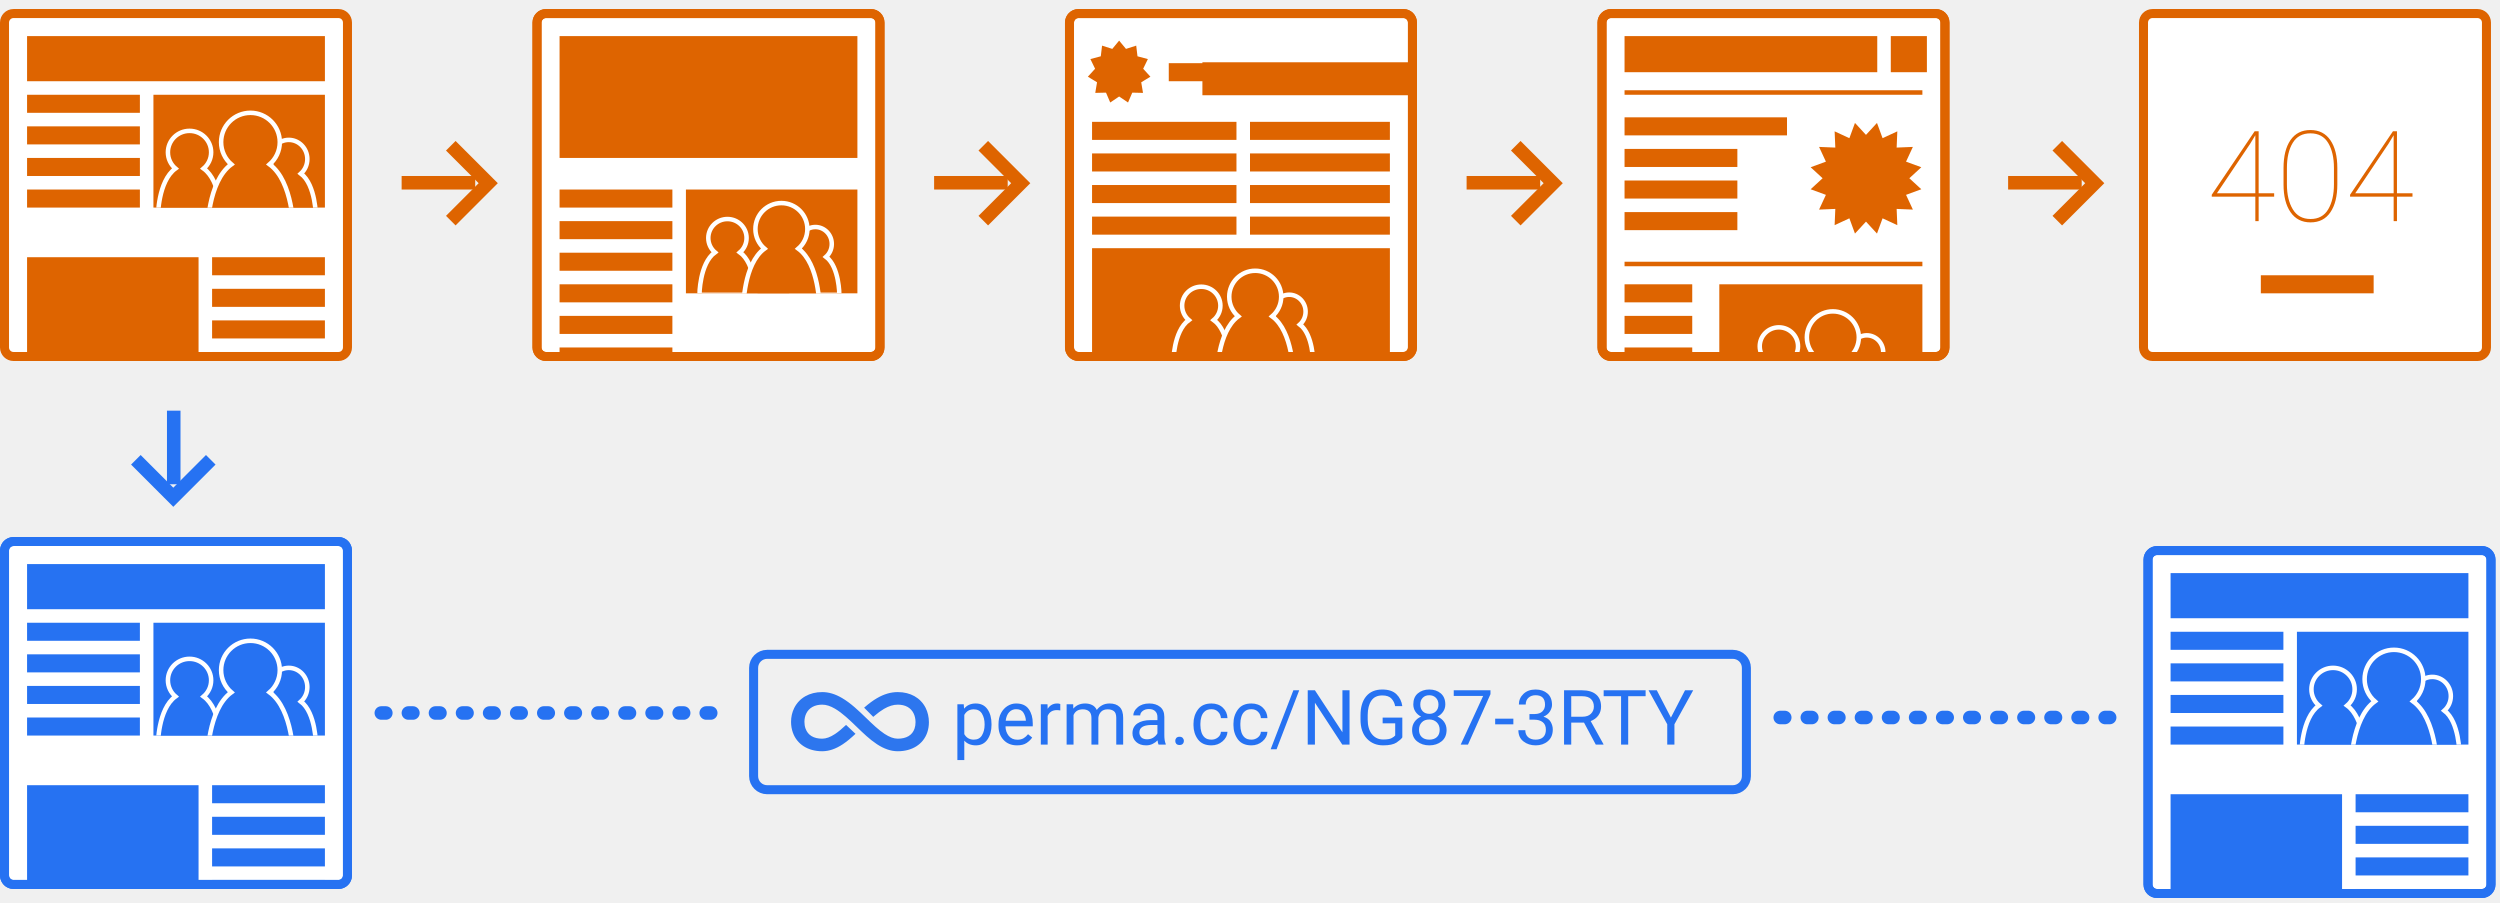
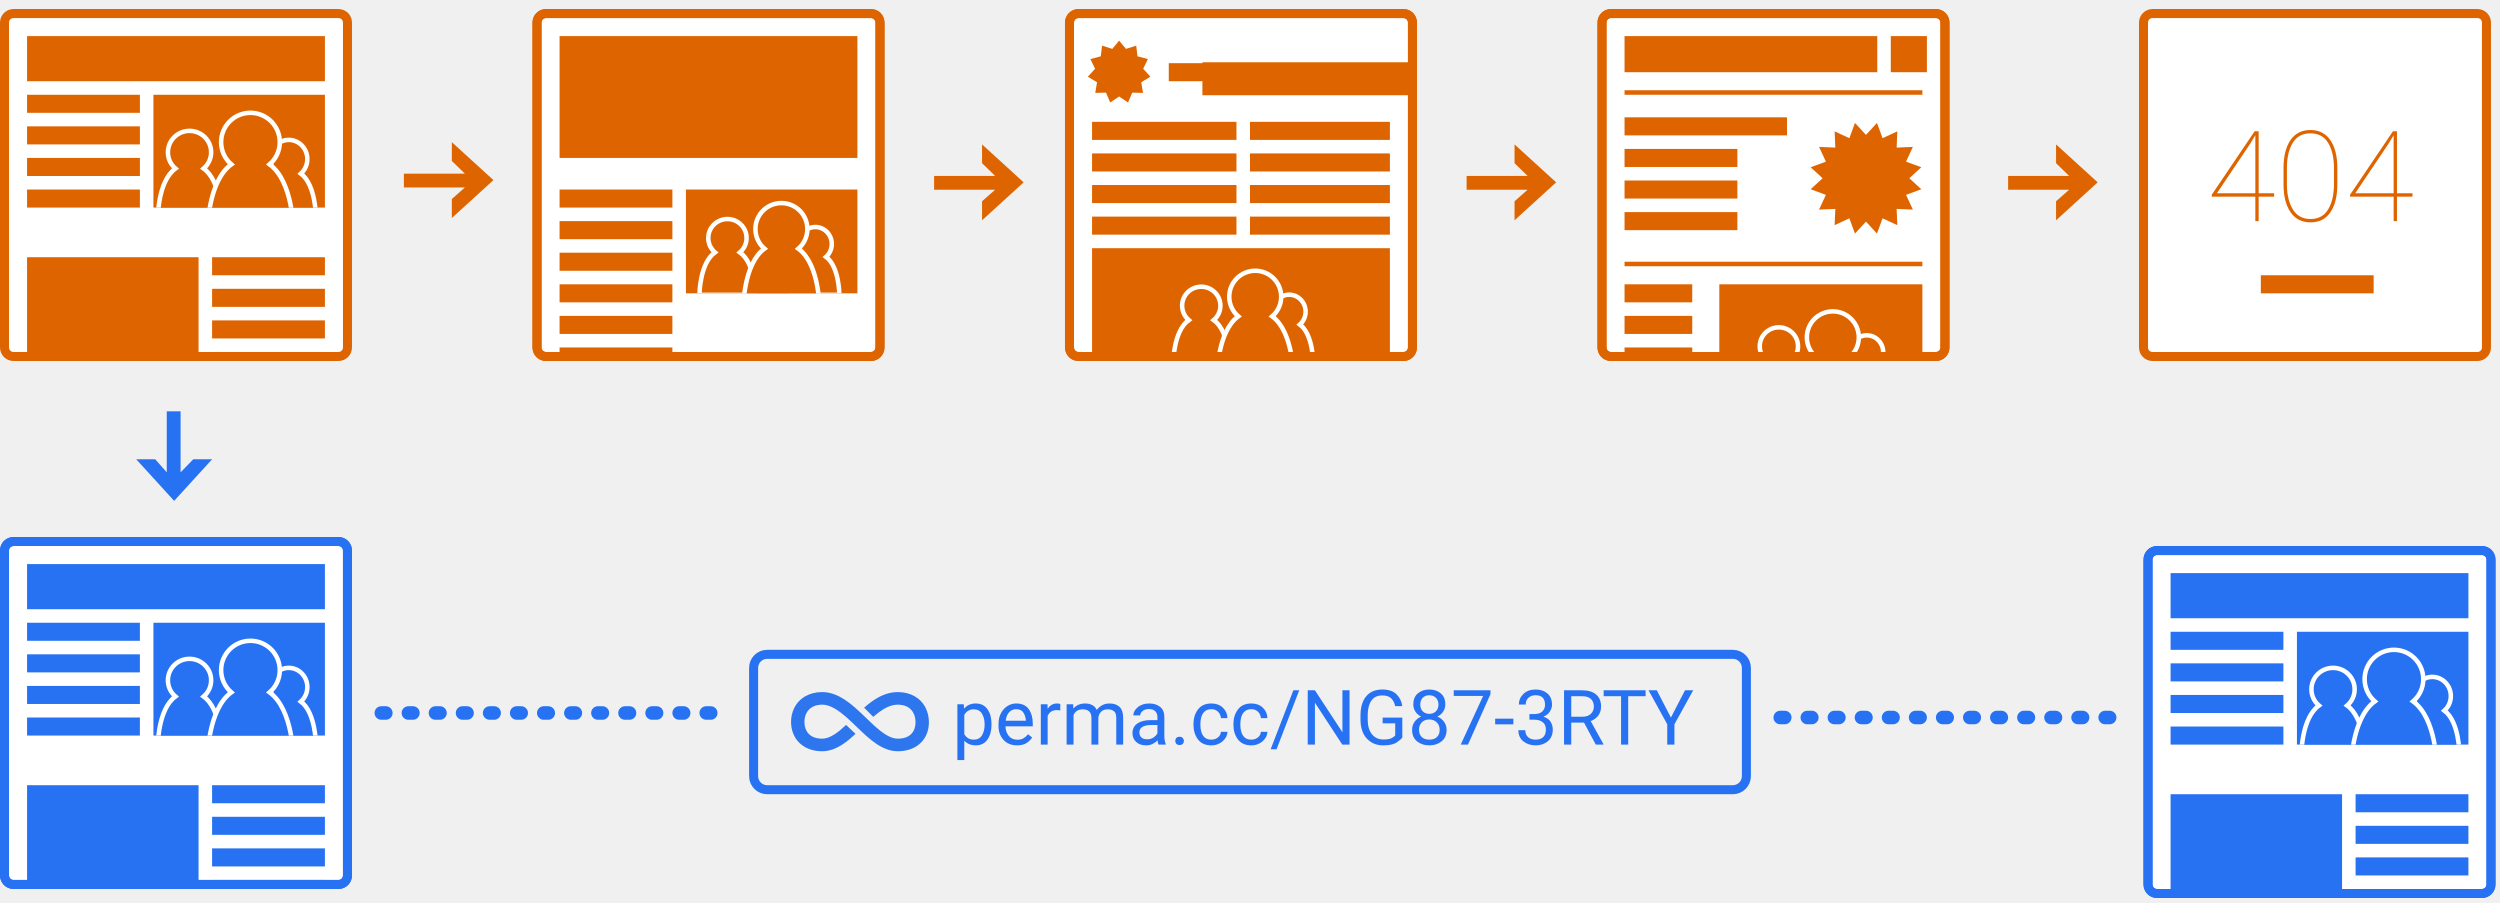
- <svg xmlns="http://www.w3.org/2000/svg" xmlns:xlink="http://www.w3.org/1999/xlink" width="554px" height="200px" viewBox="0 0 554 200" version="1.1" preserveAspectRatio="xMidYMid meet">
+ <svg xmlns="http://www.w3.org/2000/svg" xmlns:xlink="http://www.w3.org/1999/xlink" width="554px" height="200px" viewBox="0 0 554 200" version="1.1">
  <defs>
    <rect id="path-1" x="0" y="0" width="76" height="76" rx="2" />
    <rect id="path-3" x="33" y="18" width="38" height="25" />
    <rect id="path-5" x="0" y="0" width="76" height="76" rx="2" />
    <rect id="path-7" x="33" y="18" width="38" height="25" />
    <rect id="path-9" x="0" y="0" width="76" height="76" rx="2" />
    <rect id="path-11" x="0" y="0" width="76" height="76" rx="2" />
    <rect id="path-13" x="33" y="18" width="38" height="25" />
    <rect id="path-15" x="0" y="0" width="76" height="76" rx="2" />
    <rect id="path-17" x="0" y="0" width="76" height="76" rx="2" />
    <rect id="path-19" x="0" y="0" width="76" height="76" rx="2" />
    <rect id="path-21" x="0" y="0" width="38" height="23" />
    <rect id="path-23" x="0" y="0" width="76" height="76" rx="2" />
    <rect id="path-25" x="0" y="0" width="76" height="76" rx="2" />
    <rect id="path-27" x="0" y="0" width="76" height="76" rx="2" />
    <rect id="path-29" x="0" y="0" width="76" height="76" rx="2" />
    <rect id="path-31" x="0" y="0" width="76" height="76" rx="2" />
  </defs>
  <g id="Page-1" stroke="none" stroke-width="1" fill="none" fill-rule="evenodd">
    <g id="websites-change">
      <g id="Group" transform="translate(1, 3)">
        <mask id="mask-2" fill="white">
          <use xlink:href="#path-1" />
        </mask>
        <use id="Mask" stroke="#DE6400" stroke-width="2" fill="#FFFFFF" xlink:href="#path-1" />
        <rect id="Rectangle-323" fill="#DE6400" mask="url(#mask-2)" x="5" y="5" width="66" height="10" />
        <rect id="Rectangle-323-Copy-6" fill="#DE6400" mask="url(#mask-2)" x="5" y="54" width="38" height="33" />
        <g mask="url(#mask-2)" fill="#DE6400">
          <g transform="translate(5, 18)">
            <rect id="Rectangle-323-Copy-2" x="0" y="0" width="25" height="4" />
            <rect id="Rectangle-323-Copy-3" x="0" y="7" width="25" height="4" />
            <rect id="Rectangle-323-Copy-4" x="0" y="14" width="25" height="4" />
            <rect id="Rectangle-323-Copy-5" x="0" y="21" width="25" height="4" />
          </g>
        </g>
        <path d="M5.5,48.5 L70.5,48.5" id="Line" stroke="#DE6400" stroke-linecap="square" mask="url(#mask-2)" />
        <g id="Group-Copy-2" mask="url(#mask-2)" fill="#DE6400">
          <g transform="translate(46, 54)">
            <rect id="Rectangle-323-Copy-2" x="0" y="0" width="25" height="4" />
            <rect id="Rectangle-323-Copy-3" x="0" y="7" width="25" height="4" />
            <rect id="Rectangle-323-Copy-4" x="0" y="14" width="25" height="4" />
            <rect id="Rectangle-323-Copy-5" x="0" y="21" width="25" height="4" />
          </g>
        </g>
        <mask id="mask-4" fill="white">
          <use xlink:href="#path-3" />
        </mask>
        <use id="Mask" fill="#DE6400" xlink:href="#path-3" />
        <g id="Oval-197-Copy-+-Oval-197-Copy-2-+-Oval-197" mask="url(#mask-4)" stroke="#FFFFFF" fill="#DE6400">
          <g transform="translate(34, 22)">
            <path d="M10.128,12.347 C11.146,11.476 11.789,10.188 11.789,8.75 C11.789,6.127 9.645,4 7,4 C4.355,4 2.211,6.127 2.211,8.75 C2.211,10.188 2.854,11.476 3.872,12.347 C0,15.157 0,23 0,23 L14,23 C14,23 14,15.157 10.128,12.347 Z" id="Oval-197-Copy" />
            <path d="M31.681,13.468 C32.553,12.689 33.105,11.536 33.105,10.25 C33.105,7.903 31.267,6 29,6 C26.733,6 24.895,7.903 24.895,10.25 C24.895,11.536 25.447,12.689 26.319,13.468 C23,15.982 23,23 23,23 L35,23 C35,23 35,15.982 31.681,13.468 Z" id="Oval-197-Copy-2" />
            <path d="M24.745,11.422 C26.126,10.23 27,8.467 27,6.5 C27,2.91 24.09,0 20.5,0 C16.91,0 14,2.91 14,6.5 C14,8.467 14.874,10.23 16.255,11.422 C11,15.267 11,26 11,26 L30,26 C30,26 30,15.267 24.745,11.422 Z" id="Oval-197" />
          </g>
        </g>
      </g>
      <g id="Group-Copy-10" transform="translate(1, 120)">
        <mask id="mask-6" fill="white">
          <use xlink:href="#path-5" />
        </mask>
        <use id="Mask" stroke="#2672F2" stroke-width="2" fill="#FFFFFF" xlink:href="#path-5" />
        <rect id="Rectangle-323" fill="#2672F2" mask="url(#mask-6)" x="5" y="5" width="66" height="10" />
        <rect id="Rectangle-323-Copy-6" fill="#2672F2" mask="url(#mask-6)" x="5" y="54" width="38" height="33" />
        <g id="Group" mask="url(#mask-6)" fill="#2672F2">
          <g transform="translate(5, 18)">
            <rect id="Rectangle-323-Copy-2" x="0" y="0" width="25" height="4" />
            <rect id="Rectangle-323-Copy-3" x="0" y="7" width="25" height="4" />
            <rect id="Rectangle-323-Copy-4" x="0" y="14" width="25" height="4" />
            <rect id="Rectangle-323-Copy-5" x="0" y="21" width="25" height="4" />
          </g>
        </g>
        <path d="M5.5,48.5 L70.5,48.5" id="Line" stroke="#2672F2" stroke-linecap="square" mask="url(#mask-6)" />
        <g id="Group-Copy-2" mask="url(#mask-6)" fill="#2672F2">
          <g transform="translate(46, 54)">
            <rect id="Rectangle-323-Copy-2" x="0" y="0" width="25" height="4" />
            <rect id="Rectangle-323-Copy-3" x="0" y="7" width="25" height="4" />
            <rect id="Rectangle-323-Copy-4" x="0" y="14" width="25" height="4" />
            <rect id="Rectangle-323-Copy-5" x="0" y="21" width="25" height="4" />
          </g>
        </g>
        <mask id="mask-8" fill="white">
          <use xlink:href="#path-7" />
        </mask>
        <use id="Mask" fill="#2672F2" xlink:href="#path-7" />
        <g id="Oval-197-Copy-+-Oval-197-Copy-2-+-Oval-197" mask="url(#mask-8)" stroke="#FFFFFF" fill="#2672F2">
          <g transform="translate(34, 22)">
            <path d="M10.128,12.347 C11.146,11.476 11.789,10.188 11.789,8.75 C11.789,6.127 9.645,4 7,4 C4.355,4 2.211,6.127 2.211,8.75 C2.211,10.188 2.854,11.476 3.872,12.347 C0,15.157 0,23 0,23 L14,23 C14,23 14,15.157 10.128,12.347 Z" id="Oval-197-Copy" />
            <path d="M31.681,13.468 C32.553,12.689 33.105,11.536 33.105,10.25 C33.105,7.903 31.267,6 29,6 C26.733,6 24.895,7.903 24.895,10.25 C24.895,11.536 25.447,12.689 26.319,13.468 C23,15.982 23,23 23,23 L35,23 C35,23 35,15.982 31.681,13.468 Z" id="Oval-197-Copy-2" />
            <path d="M24.745,11.422 C26.126,10.23 27,8.467 27,6.5 C27,2.91 24.09,0 20.5,0 C16.91,0 14,2.91 14,6.5 C14,8.467 14.874,10.23 16.255,11.422 C11,15.267 11,26 11,26 L30,26 C30,26 30,15.267 24.745,11.422 Z" id="Oval-197" />
          </g>
        </g>
        <mask id="mask-10" fill="white">
          <use xlink:href="#path-9" />
        </mask>
        <use id="Mask-Copy-2" stroke="#2672F2" stroke-width="2" xlink:href="#path-9" />
      </g>
      <g id="Group-Copy-11" transform="translate(476, 122)">
        <mask id="mask-12" fill="white">
          <use xlink:href="#path-11" />
        </mask>
        <use id="Mask" stroke="#2672F2" stroke-width="2" fill="#FFFFFF" xlink:href="#path-11" />
        <rect id="Rectangle-323" fill="#2672F2" mask="url(#mask-12)" x="5" y="5" width="66" height="10" />
        <rect id="Rectangle-323-Copy-6" fill="#2672F2" mask="url(#mask-12)" x="5" y="54" width="38" height="33" />
        <g id="Group" mask="url(#mask-12)" fill="#2672F2">
          <g transform="translate(5, 18)">
            <rect id="Rectangle-323-Copy-2" x="0" y="0" width="25" height="4" />
            <rect id="Rectangle-323-Copy-3" x="0" y="7" width="25" height="4" />
            <rect id="Rectangle-323-Copy-4" x="0" y="14" width="25" height="4" />
            <rect id="Rectangle-323-Copy-5" x="0" y="21" width="25" height="4" />
          </g>
        </g>
        <path d="M5.5,48.5 L70.5,48.5" id="Line" stroke="#2672F2" stroke-linecap="square" mask="url(#mask-12)" />
        <g id="Group-Copy-2" mask="url(#mask-12)" fill="#2672F2">
          <g transform="translate(46, 54)">
            <rect id="Rectangle-323-Copy-2" x="0" y="0" width="25" height="4" />
            <rect id="Rectangle-323-Copy-3" x="0" y="7" width="25" height="4" />
            <rect id="Rectangle-323-Copy-4" x="0" y="14" width="25" height="4" />
            <rect id="Rectangle-323-Copy-5" x="0" y="21" width="25" height="4" />
          </g>
        </g>
        <mask id="mask-14" fill="white">
          <use xlink:href="#path-13" />
        </mask>
        <use id="Mask" fill="#2672F2" xlink:href="#path-13" />
        <g id="Oval-197-Copy-+-Oval-197-Copy-2-+-Oval-197" mask="url(#mask-14)" stroke="#FFFFFF" fill="#2672F2">
          <g transform="translate(34, 22)">
            <path d="M10.128,12.347 C11.146,11.476 11.789,10.188 11.789,8.75 C11.789,6.127 9.645,4 7,4 C4.355,4 2.211,6.127 2.211,8.75 C2.211,10.188 2.854,11.476 3.872,12.347 C0,15.157 0,23 0,23 L14,23 C14,23 14,15.157 10.128,12.347 Z" id="Oval-197-Copy" />
            <path d="M31.681,13.468 C32.553,12.689 33.105,11.536 33.105,10.25 C33.105,7.903 31.267,6 29,6 C26.733,6 24.895,7.903 24.895,10.25 C24.895,11.536 25.447,12.689 26.319,13.468 C23,15.982 23,23 23,23 L35,23 C35,23 35,15.982 31.681,13.468 Z" id="Oval-197-Copy-2" />
            <path d="M24.745,11.422 C26.126,10.23 27,8.467 27,6.5 C27,2.91 24.09,0 20.5,0 C16.91,0 14,2.91 14,6.5 C14,8.467 14.874,10.23 16.255,11.422 C11,15.267 11,26 11,26 L30,26 C30,26 30,15.267 24.745,11.422 Z" id="Oval-197" />
          </g>
        </g>
        <mask id="mask-16" fill="white">
          <use xlink:href="#path-15" />
        </mask>
        <use id="Mask-Copy-2" stroke="#2672F2" stroke-width="2" xlink:href="#path-15" />
      </g>
      <g id="Group-Copy-3" transform="translate(119, 3)">
        <mask id="mask-18" fill="white">
          <use xlink:href="#path-17" />
        </mask>
        <use id="Mask" stroke="#DE6400" stroke-width="2" fill="#FFFFFF" xlink:href="#path-17" />
        <rect id="Rectangle-323" fill="#DE6400" mask="url(#mask-18)" x="5" y="5" width="66" height="27" />
        <mask id="mask-20" fill="white">
          <use xlink:href="#path-19" />
        </mask>
        <use id="Mask-Copy" stroke="#DE6400" stroke-width="2" xlink:href="#path-19" />
        <g id="dudes" mask="url(#mask-20)">
          <g transform="translate(33, 39)">
            <mask id="mask-22" fill="white">
              <use xlink:href="#path-21" />
            </mask>
            <use id="Mask" stroke="none" fill="#DE6400" fill-rule="evenodd" xlink:href="#path-21" />
            <path d="M11.971,13.922 C12.872,13.152 13.442,12.012 13.442,10.74 C13.442,8.42 11.543,6.538 9.2,6.538 C6.857,6.538 4.958,8.42 4.958,10.74 C4.958,12.012 5.528,13.152 6.429,13.922 C3,16.408 3,23.346 3,23.346 L15.4,23.346 C15.4,23.346 15.4,16.408 11.971,13.922 Z" id="Oval-197-Copy" stroke="#FFFFFF" stroke-width="1" fill="#DE6400" fill-rule="evenodd" mask="url(#mask-22)" />
            <path d="M31.06,14.914 C31.833,14.225 32.322,13.205 32.322,12.067 C32.322,9.991 30.694,8.308 28.686,8.308 C26.678,8.308 25.05,9.991 25.05,12.067 C25.05,13.205 25.539,14.225 26.311,14.914 C23.371,17.138 23.371,23.346 23.371,23.346 L34,23.346 C34,23.346 34,17.138 31.06,14.914 Z" id="Oval-197-Copy-2" stroke="#FFFFFF" stroke-width="1" fill="#DE6400" fill-rule="evenodd" mask="url(#mask-22)" />
            <path d="M24.917,13.104 C26.14,12.05 26.914,10.49 26.914,8.75 C26.914,5.574 24.337,3 21.157,3 C17.978,3 15.4,5.574 15.4,8.75 C15.4,10.49 16.174,12.05 17.397,13.104 C12.743,16.506 12.743,26 12.743,26 L29.571,26 C29.571,26 29.571,16.506 24.917,13.104 Z" id="Oval-197" stroke="#FFFFFF" stroke-width="1" fill="#DE6400" fill-rule="evenodd" mask="url(#mask-22)" />
          </g>
        </g>
        <g id="Group-+-Group-Copy-2" mask="url(#mask-20)">
          <g transform="translate(5, 39)">
            <g id="Group">
              <rect id="Rectangle-323-Copy-2" fill="#DE6400" x="0" y="0" width="25" height="4" />
              <rect id="Rectangle-323-Copy-3" fill="#DE6400" x="0" y="7" width="25" height="4" />
              <rect id="Rectangle-323-Copy-4" fill="#DE6400" x="0" y="14" width="25" height="4" />
              <rect id="Rectangle-323-Copy-5" fill="#DE6400" x="0" y="21" width="25" height="4" />
            </g>
            <g id="Group-Copy-2" transform="translate(0, 28)">
              <rect id="Rectangle-323-Copy-2" fill="#DE6400" x="0" y="0" width="25" height="4" />
              <rect id="Rectangle-323-Copy-3" fill="#DE6400" x="0" y="7" width="25" height="4" />
              <rect id="Rectangle-323-Copy-4" fill="#DE6400" x="0" y="14" width="25" height="4" />
              <rect id="Rectangle-323-Copy-5" fill="#DE6400" x="0" y="21" width="25" height="4" />
            </g>
          </g>
        </g>
      </g>
      <g id="Group-Copy-4" transform="translate(237, 3)">
        <mask id="mask-24" fill="white">
          <use xlink:href="#path-23" />
        </mask>
        <use id="Mask" stroke="#DE6400" stroke-width="2" fill="#FFFFFF" xlink:href="#path-23" />
        <rect id="Rectangle-323" fill="#DE6400" mask="url(#mask-24)" x="29.453" y="10.8" width="76" height="7.305">
          <g transform="translate(67.4528, 14.4528) rotate(-315) translate(-67.4528, -14.4528) " />
        </rect>
        <rect id="Rectangle-323-Copy" fill="#DE6400" mask="url(#mask-24)" x="5" y="52" width="66" height="44" />
        <g id="Group-Copy-5" mask="url(#mask-24)" fill="#DE6400">
          <g transform="translate(5, 11)">
            <rect id="Rectangle-323-Copy-2" x="0" y="13" width="32" height="4" />
            <rect id="Rectangle-323-Copy-10" x="17" y="0" width="32" height="4" />
            <rect id="Rectangle-323-Copy-3" x="0" y="20" width="32" height="4" />
            <rect id="Rectangle-323-Copy-4" x="0" y="27" width="32" height="4" />
            <rect id="Rectangle-323-Copy-5" x="0" y="34" width="32" height="4" />
          </g>
        </g>
        <g id="Group-Copy-6" mask="url(#mask-24)" fill="#DE6400">
          <g transform="translate(40, 24)">
            <rect id="Rectangle-323-Copy-2" x="0" y="0" width="31" height="4" />
            <rect id="Rectangle-323-Copy-3" x="0" y="7" width="31" height="4" />
            <rect id="Rectangle-323-Copy-4" x="0" y="14" width="31" height="4" />
            <rect id="Rectangle-323-Copy-5" x="0" y="21" width="31" height="4" />
          </g>
        </g>
        <g id="Oval-197-Copy-+-Oval-197-Copy-2-+-Oval-197" mask="url(#mask-24)" stroke="#FFFFFF" fill="#DE6400">
          <g transform="translate(23, 57)">
            <path d="M8.971,10.922 C9.872,10.152 10.442,9.012 10.442,7.74 C10.442,5.42 8.543,3.538 6.2,3.538 C3.857,3.538 1.958,5.42 1.958,7.74 C1.958,9.012 2.528,10.152 3.429,10.922 C0,13.408 0,20.346 0,20.346 L12.4,20.346 C12.4,20.346 12.4,13.408 8.971,10.922 Z" id="Oval-197-Copy" />
            <path d="M28.06,11.914 C28.833,11.225 29.322,10.205 29.322,9.067 C29.322,6.991 27.694,5.308 25.686,5.308 C23.678,5.308 22.05,6.991 22.05,9.067 C22.05,10.205 22.539,11.225 23.311,11.914 C20.371,14.138 20.371,20.346 20.371,20.346 L31,20.346 C31,20.346 31,14.138 28.06,11.914 Z" id="Oval-197-Copy-2" />
            <path d="M21.917,10.104 C23.14,9.05 23.914,7.49 23.914,5.75 C23.914,2.574 21.337,0 18.157,0 C14.978,0 12.4,2.574 12.4,5.75 C12.4,7.49 13.174,9.05 14.397,10.104 C9.743,13.506 9.743,23 9.743,23 L26.571,23 C26.571,23 26.571,13.506 21.917,10.104 Z" id="Oval-197" />
          </g>
        </g>
        <mask id="mask-26" fill="white">
          <use xlink:href="#path-25" />
        </mask>
        <use id="Mask" stroke="#DE6400" stroke-width="2" xlink:href="#path-25" />
        <polygon id="Star-5" fill="#DE6400" mask="url(#mask-26)" points="11 18.382 9.028 19.716 8.09 17.527 5.71 17.584 6.104 15.236 4.071 13.996 5.673 12.234 4.633 10.092 6.933 9.476 7.216 7.111 9.484 7.836 11 6 12.516 7.836 14.784 7.111 15.067 9.476 17.367 10.092 16.327 12.234 17.929 13.996 15.896 15.236 16.29 17.584 13.91 17.527 12.972 19.716 " />
      </g>
      <g id="Group-Copy-7" transform="translate(355, 3)">
        <mask id="mask-28" fill="white">
          <use xlink:href="#path-27" />
        </mask>
        <use id="Mask" stroke="#DE6400" stroke-width="2" fill="#FFFFFF" xlink:href="#path-27" />
        <g id="Group-Copy-2" mask="url(#mask-28)">
          <g transform="translate(5, 16)">
            <g id="Group" stroke="none" fill-rule="evenodd" transform="translate(0, 7)">
              <rect id="Rectangle-323-Copy-2" fill="#DE6400" x="0" y="7" width="25" height="4" />
              <rect id="Rectangle-323-Copy-7" fill="#DE6400" x="0" y="0" width="36" height="4" />
              <rect id="Rectangle-323-Copy-3" fill="#DE6400" x="0" y="14" width="25" height="4" />
              <rect id="Rectangle-323-Copy-4" fill="#DE6400" x="0" y="21" width="25" height="4" />
            </g>
            <path d="M0.5,39.5 L65.5,39.5" id="Line" stroke="#DE6400" stroke-linecap="square" />
            <path d="M0.5,1.5 L65.5,1.5" id="Line-Copy-33" stroke="#DE6400" stroke-linecap="square" />
          </g>
        </g>
        <g id="Group-Copy-9" mask="url(#mask-28)" fill="#DE6400">
          <g transform="translate(5, 60)">
            <rect id="Rectangle-323-Copy-2" x="0" y="0" width="15" height="4" />
            <rect id="Rectangle-323-Copy-3" x="0" y="7" width="15" height="4" />
            <rect id="Rectangle-323-Copy-4" x="0" y="14" width="15" height="4" />
            <rect id="Rectangle-323-Copy-5" x="0" y="21" width="15" height="4" />
          </g>
        </g>
        <rect id="Rectangle-323" fill="#DE6400" mask="url(#mask-28)" x="5" y="5" width="56" height="8" />
        <rect id="Rectangle-323-Copy-9" fill="#DE6400" mask="url(#mask-28)" x="64" y="5" width="8" height="8" />
        <rect id="Rectangle-323-Copy-8" fill="#DE6400" mask="url(#mask-28)" x="26" y="60" width="45" height="22" />
        <g id="Oval-197-Copy-+-Oval-197-Copy-2-+-Oval-197" mask="url(#mask-28)" stroke="#FFFFFF" fill="#DE6400">
          <g transform="translate(33, 66)">
            <path d="M8.971,10.922 C9.872,10.152 10.442,9.012 10.442,7.74 C10.442,5.42 8.543,3.538 6.2,3.538 C3.857,3.538 1.958,5.42 1.958,7.74 C1.958,9.012 2.528,10.152 3.429,10.922 C0,13.408 0,20.346 0,20.346 L12.4,20.346 C12.4,20.346 12.4,13.408 8.971,10.922 Z" id="Oval-197-Copy" />
            <path d="M28.06,11.914 C28.833,11.225 29.322,10.205 29.322,9.067 C29.322,6.991 27.694,5.308 25.686,5.308 C23.678,5.308 22.05,6.991 22.05,9.067 C22.05,10.205 22.539,11.225 23.311,11.914 C20.371,14.138 20.371,20.346 20.371,20.346 L31,20.346 C31,20.346 31,14.138 28.06,11.914 Z" id="Oval-197-Copy-2" />
            <path d="M21.917,10.104 C23.14,9.05 23.914,7.49 23.914,5.75 C23.914,2.574 21.337,0 18.157,0 C14.978,0 12.4,2.574 12.4,5.75 C12.4,7.49 13.174,9.05 14.397,10.104 C9.743,13.506 9.743,23 9.743,23 L26.571,23 C26.571,23 26.571,13.506 21.917,10.104 Z" id="Oval-197" />
          </g>
        </g>
        <mask id="mask-30" fill="white">
          <use xlink:href="#path-29" />
        </mask>
        <use id="Mask" stroke="#DE6400" stroke-width="2" xlink:href="#path-29" />
        <polygon id="Star-5" fill="#DE6400" mask="url(#mask-30)" points="58.5 46.11 56.061 48.76 54.822 45.379 51.555 46.893 51.704 43.296 48.107 43.445 49.621 40.178 46.24 38.939 48.89 36.5 46.24 34.061 49.621 32.822 48.107 29.555 51.704 29.704 51.555 26.107 54.822 27.621 56.061 24.24 58.5 26.89 60.939 24.24 62.178 27.621 65.445 26.107 65.296 29.704 68.893 29.555 67.379 32.822 70.76 34.061 68.11 36.5 70.76 38.939 67.379 40.178 68.893 43.445 65.296 43.296 65.445 46.893 62.178 45.379 60.939 48.76 " />
      </g>
      <g id="Group-Copy-8" transform="translate(475, 3)">
        <mask id="mask-32" fill="white">
          <use xlink:href="#path-31" />
        </mask>
        <use id="Mask" stroke="#DE6400" stroke-width="2" fill="#FFFFFF" xlink:href="#path-31" />
        <text id="404" mask="url(#mask-32)" font-family="Roboto" font-size="28" font-weight="260" fill="#DE6400">
          <tspan x="14" y="46">404</tspan>
        </text>
        <rect id="Rectangle-323-Copy-2" fill="#DE6400" mask="url(#mask-32)" x="26" y="58" width="25" height="4" />
      </g>
-       <g id="Line-+-Rectangle-314-Copy-4" transform="translate(90, 32)" stroke="#DE6400" stroke-width="3">
-         <path d="M0.5,8.5 L13.806,8.5" id="Line" stroke-linecap="square" />
-         <path d="M4.027,2.729 L15.762,2.729 L15.762,14.464" id="Rectangle-314" transform="translate(9.894291, 8.596194) rotate(-315) translate(-9.894291, -8.596194) " />
-       </g>
-       <g id="Line-+-Rectangle-314-Copy-8" transform="translate(38.5, 101.5) rotate(-270) translate(-38.5, -101.5) translate(29, 93)" stroke="#2672F2" stroke-width="3">
-         <path d="M0.5,8.5 L13.806,8.5" id="Line" stroke-linecap="square" />
-         <path d="M4.027,2.729 L15.762,2.729 L15.762,14.464" id="Rectangle-314" transform="translate(9.894291, 8.596194) rotate(-315) translate(-9.894291, -8.596194) " />
-       </g>
-       <g id="Line-+-Rectangle-314-Copy-5" transform="translate(208, 32)" stroke="#DE6400" stroke-width="3">
-         <path d="M0.5,8.5 L13.806,8.5" id="Line" stroke-linecap="square" />
-         <path d="M4.027,2.729 L15.762,2.729 L15.762,14.464" id="Rectangle-314" transform="translate(9.894291, 8.596194) rotate(-315) translate(-9.894291, -8.596194) " />
-       </g>
-       <g id="Line-+-Rectangle-314-Copy-6" transform="translate(326, 32)" stroke="#DE6400" stroke-width="3">
-         <path d="M0.5,8.5 L13.806,8.5" id="Line" stroke-linecap="square" />
-         <path d="M4.027,2.729 L15.762,2.729 L15.762,14.464" id="Rectangle-314" transform="translate(9.894291, 8.596194) rotate(-315) translate(-9.894291, -8.596194) " />
-       </g>
-       <g id="Line-+-Rectangle-314-Copy-7" transform="translate(446, 32)" stroke="#DE6400" stroke-width="3">
-         <path d="M0.5,8.5 L13.806,8.5" id="Line" stroke-linecap="square" />
-         <path d="M4.027,2.729 L15.762,2.729 L15.762,14.464" id="Rectangle-314" transform="translate(9.894291, 8.596194) rotate(-315) translate(-9.894291, -8.596194) " />
+       <g id="Shape-Copy-6" transform="translate(38.5, 101) rotate(-270) translate(-38.5, -101) translate(28.5, 92.5)" fill="#2672F2">
+         <path d="M10.773,16.816 L19.992,8.408 L10.773,7.10542736e-15 L10.773,4.166 L13.669,6.981 L0.15,6.981 L0.15,10.044 L13.669,10.044 L10.773,12.603 L10.773,16.816 Z" id="Path-241" />
+       </g>
+       <g id="Shape-Copy-7" transform="translate(89.5, 31.5)" fill="#DE6400">
+         <path d="M10.623,16.816 L19.843,8.408 L10.623,7.10542736e-15 L10.623,4.166 L13.52,6.981 L1.75692794e-14,6.981 L1.77635684e-14,10.044 L13.52,10.044 L10.623,12.603 L10.623,16.816 Z" id="Path-241" />
+       </g>
+       <g id="Shape-Copy-8" transform="translate(207, 32)" fill="#DE6400">
+         <path d="M10.623,16.816 L19.843,8.408 L10.623,7.10542736e-15 L10.623,4.166 L13.52,6.981 L1.75692794e-14,6.981 L1.77635684e-14,10.044 L13.52,10.044 L10.623,12.603 L10.623,16.816 Z" id="Path-241" />
+       </g>
+       <g id="Shape-Copy-9" transform="translate(325, 32)" fill="#DE6400">
+         <path d="M10.623,16.816 L19.843,8.408 L10.623,7.10542736e-15 L10.623,4.166 L13.52,6.981 L1.75692794e-14,6.981 L1.77635684e-14,10.044 L13.52,10.044 L10.623,12.603 L10.623,16.816 Z" id="Path-241" />
+       </g>
+       <g id="Shape-Copy-10" transform="translate(445, 32)" fill="#DE6400">
+         <path d="M10.623,16.816 L19.843,8.408 L10.623,7.10542736e-15 L10.623,4.166 L13.52,6.981 L1.75692794e-14,6.981 L1.77635684e-14,10.044 L13.52,10.044 L10.623,12.603 L10.623,16.816 Z" id="Path-241" />
      </g>
      <path d="M467.5,159 L394.5,159" id="Line-Copy-7" stroke="#2672F2" stroke-width="3" stroke-linecap="round" stroke-dasharray="1,5" />
      <path d="M157.5,158 L84.5,158" id="Line-Copy-8" stroke="#2672F2" stroke-width="3" stroke-linecap="round" stroke-dasharray="1,5" />
      <g id="Rectangle-368-+-perma-logo-orange-copy-10-+-Rectangle-423-+-perma.cc/NG87-3RTY" transform="translate(167, 145)">
        <g id="Rectangle-368-+-perma-logo-orange-copy-10" transform="translate(8, 8)" fill="#2D76EE">
          <path d="M23.945,13.476 C22.433,13.476 20.911,12.957 19.293,11.89 C17.729,10.861 16.258,9.439 14.835,8.063 C13.288,6.568 11.689,5.021 10.033,4.048 C9.006,3.445 8.08,3.151 7.204,3.151 C5.548,3.151 4.294,3.839 3.674,5.09 C3.404,5.638 3.261,6.287 3.261,6.963 C3.261,7.503 3.344,8.008 3.509,8.462 C4.031,9.922 5.304,10.691 7.19,10.691 C8.06,10.691 8.996,10.351 10.051,9.651 C10.751,9.184 11.526,8.546 12.489,7.643 L14.581,9.615 C13.484,10.644 12.614,11.356 11.762,11.924 C10.188,12.969 8.693,13.476 7.19,13.476 C4.052,13.476 1.626,11.936 0.703,9.355 C0.435,8.616 0.298,7.81 0.298,6.963 C0.298,5.87 0.53,4.846 0.987,3.916 C2.107,1.659 4.372,0.366 7.204,0.366 C8.652,0.366 10.092,0.798 11.604,1.687 C13.563,2.838 15.29,4.508 16.959,6.122 C18.347,7.463 19.657,8.73 20.993,9.609 C22.097,10.338 23.062,10.691 23.945,10.691 C25.872,10.691 27.157,9.922 27.659,8.468 C27.808,8.038 27.883,7.558 27.883,7.043 C27.883,6.315 27.73,5.628 27.441,5.056 C26.814,3.809 25.605,3.151 23.945,3.151 C22.969,3.151 21.968,3.458 20.886,4.09 C20.205,4.489 19.478,5.024 18.665,5.726 C18.613,5.771 18.563,5.815 18.512,5.86 L16.49,3.823 C16.547,3.774 16.605,3.724 16.662,3.674 C17.611,2.855 18.481,2.217 19.322,1.725 C20.888,0.81 22.401,0.366 23.945,0.366 C26.75,0.366 29,1.64 30.119,3.863 C30.594,4.805 30.846,5.905 30.846,7.043 C30.846,7.849 30.722,8.618 30.477,9.327 C29.579,11.926 27.137,13.476 23.945,13.476" id="perma-logo-orange-copy-8" />
        </g>
        <rect id="Rectangle-423" stroke="#2672F2" stroke-width="2" x="0" y="0" width="220" height="30" rx="3" />
        <text id="perma.cc/NG87-3RTY" font-family="Roboto" font-size="16.92" font-weight="420" fill="#2672F2">
          <tspan x="44" y="20">perma.cc/NG87-3RTY</tspan>
        </text>
      </g>
    </g>
  </g>
</svg>
